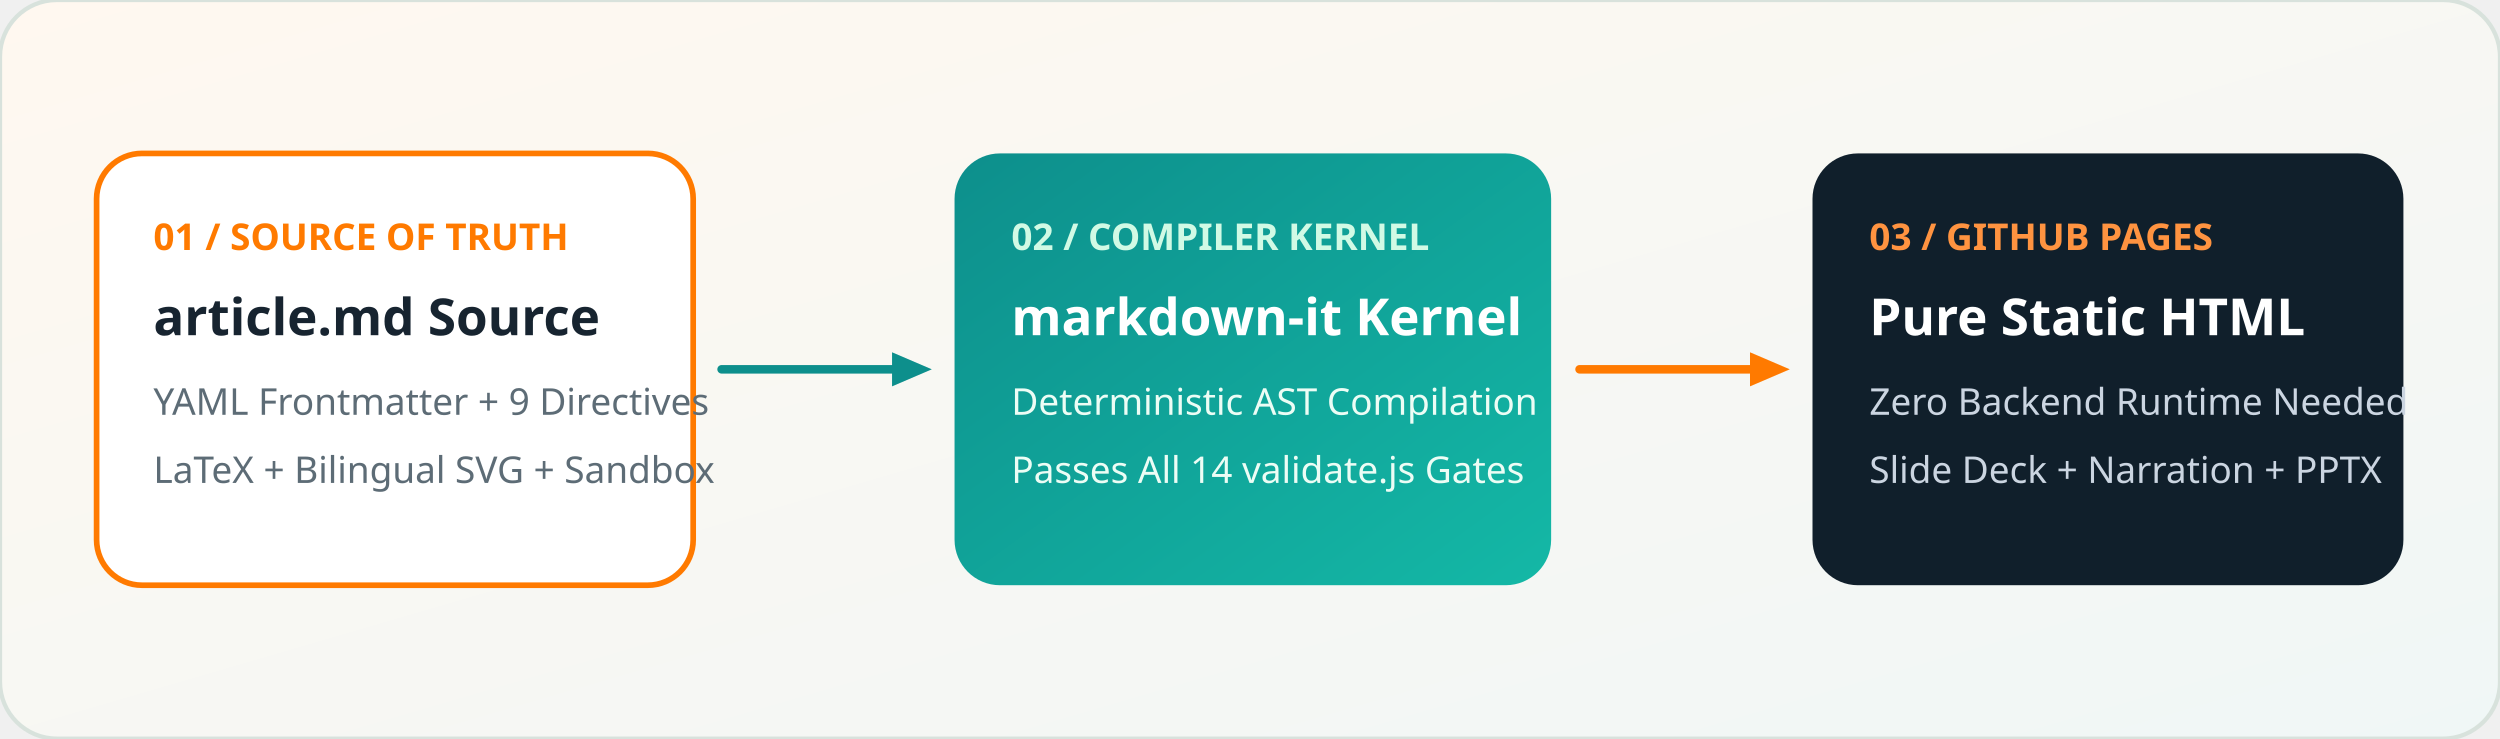
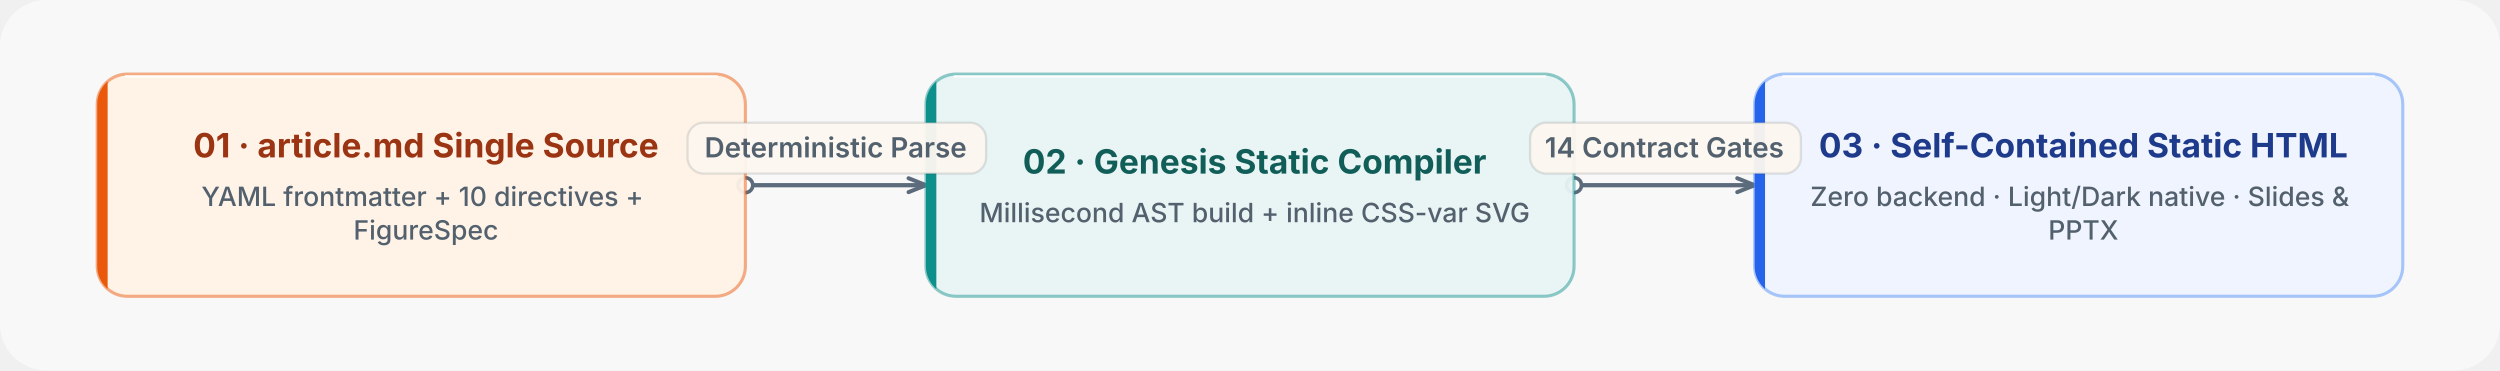
- <svg xmlns="http://www.w3.org/2000/svg" viewBox="0 0 880 260" role="img" aria-label="Genesis Pure Static Dual-Mode Compilation Pipeline Architecture">
+ <svg xmlns="http://www.w3.org/2000/svg" class="sr-figure-svg" viewBox="0 0 1080 160" role="img" aria-labelledby="genesis-pipeline-en-title genesis-pipeline-en-desc">
+   <style>:root{--fig-canvas-bg:#fcf8f2;--fig-group-bg-1:rgba(255,250,244,0.88);--fig-group-bg-2:rgba(244,248,252,0.88);--fig-group-bg-3:rgba(248,245,252,0.88);--fig-group-bg-4:rgba(243,250,248,0.88);--fig-group-border:rgba(23,36,48,0.12);--fig-group-divider:rgba(23,36,48,0.08);--fig-group-header-bg:rgba(23,36,48,0.03);--fig-node-bg:rgba(255,255,255,0.95);--fig-node-border:rgba(23,36,48,0.14);--fig-node-top-glow:rgba(255,255,255,0.9);--fig-text-strong:#172430;--fig-text-muted:#52616d;--fig-text-subtle:#64748b;--fig-edge-stroke:#5b6b7c;--fig-edge-muted:#8292a2;--fig-edge-label-bg:rgba(252,247,240,0.95);--fig-edge-label-border:rgba(23,36,48,0.12);--fig-port-fill:#ffffff;--fig-grid-line:rgba(23,36,48,0.09);--fig-axis-line:rgba(23,36,48,0.24);--fig-quadrant-tint:rgba(13,143,140,0.05);}@media (prefers-color-scheme: dark){:root{--fig-canvas-bg:#121820;--fig-group-bg-1:rgba(25,34,46,0.82);--fig-group-bg-2:rgba(21,30,42,0.82);--fig-group-bg-3:rgba(27,31,46,0.82);--fig-group-bg-4:rgba(20,34,39,0.82);--fig-group-border:rgba(255,255,255,0.11);--fig-group-divider:rgba(255,255,255,0.07);--fig-group-header-bg:rgba(255,255,255,0.03);--fig-node-bg:rgba(28,38,50,0.92);--fig-node-border:rgba(255,255,255,0.14);--fig-node-top-glow:rgba(255,255,255,0.18);--fig-text-strong:#f1f5f9;--fig-text-muted:#cbd5e1;--fig-text-subtle:#94a3b8;--fig-edge-stroke:#94a3b8;--fig-edge-muted:#64748b;--fig-edge-label-bg:rgba(15,21,29,0.94);--fig-edge-label-border:rgba(255,255,255,0.14);--fig-port-fill:#0f172a;--fig-grid-line:rgba(255,255,255,0.08);--fig-axis-line:rgba(255,255,255,0.24);--fig-quadrant-tint:rgba(45,212,191,0.07);--fig-role-accent-fill:rgba(255,122,0,0.15);--fig-role-accent-stroke:rgba(251,146,60,0.52);--fig-role-accent-bar:#fb923c;--fig-role-accent-text:#fed7aa;--fig-role-teal-fill:rgba(20,184,166,0.15);--fig-role-teal-stroke:rgba(45,212,191,0.5);--fig-role-teal-bar:#2dd4bf;--fig-role-teal-text:#99f6e4;--fig-role-blue-fill:rgba(59,130,246,0.15);--fig-role-blue-stroke:rgba(96,165,250,0.48);--fig-role-blue-bar:#60a5fa;--fig-role-blue-text:#bfdbfe;--fig-role-violet-fill:rgba(139,92,246,0.16);--fig-role-violet-stroke:rgba(167,139,250,0.48);--fig-role-violet-bar:#a78bfa;--fig-role-violet-text:#ddd6fe;--fig-role-amber-fill:rgba(245,158,11,0.15);--fig-role-amber-stroke:rgba(251,191,36,0.48);--fig-role-amber-bar:#fbbf24;--fig-role-amber-text:#fde68a;--fig-role-rose-fill:rgba(244,63,94,0.16);--fig-role-rose-stroke:rgba(251,113,133,0.54);--fig-role-rose-bar:#fb7185;--fig-role-rose-text:#fecdd3;--fig-role-slate-fill:rgba(148,163,184,0.12);--fig-role-slate-stroke:rgba(148,163,184,0.38);--fig-role-slate-bar:#94a3b8;--fig-role-slate-text:#e2e8f0;--fig-series-1:#fb923c;--fig-series-2:#2dd4bf;--fig-series-3:#60a5fa;--fig-series-4:#a78bfa;--fig-series-5:#fbbf24;--fig-series-6:#fb7185;}}</style>
  <defs>
-     <linearGradient id="bgGradEn" x1="0%" y1="0%" x2="100%" y2="100%">
-       <stop offset="0%" stop-color="#fff8f0" />
-       <stop offset="100%" stop-color="#f0f7f6" />
-     </linearGradient>
-     <linearGradient id="tealGradEn" x1="0%" y1="0%" x2="100%" y2="100%">
-       <stop offset="0%" stop-color="#0d8f8c" />
-       <stop offset="100%" stop-color="#14b8a6" />
-     </linearGradient>
+     <marker id="genesis-pipeline-en-arrow" markerWidth="10" markerHeight="10" refX="8.5" refY="4" orient="auto" markerUnits="userSpaceOnUse">
+       <path d="M1,1 L8.5,4 L1,7" fill="none" stroke="var(--fig-edge-stroke, #5b6b7c)" stroke-width="1.75" stroke-linecap="round" stroke-linejoin="round" />
+     </marker>
  </defs>
-   <rect width="880" height="260" rx="20" fill="url(#bgGradEn)" stroke="#d8e2dc" stroke-width="1.5" />
-   <g font-family="Space Grotesk, Noto Sans SC, sans-serif">
-     <rect x="34" y="54" width="210" height="152" rx="16" fill="#ffffff" stroke="#ff7a00" stroke-width="2" />
-     <text x="54" y="88" font-size="13" font-weight="700" fill="#ff7a00">01 / SOURCE OF TRUTH</text>
-     <text x="54" y="118" font-size="18" font-weight="800" fill="#172430">article.md Source</text>
-     <text x="54" y="146" font-size="13" fill="#5d6c76">YAML Frontmatter + 9 Directives</text>
-     <text x="54" y="170" font-size="13" fill="#5d6c76">LaTeX + Bilingual SVG + Sandbox</text>
-     <path d="M254 130 L314 130" stroke="#0d8f8c" stroke-width="3" stroke-linecap="round" />
-     <polygon points="314,124 328,130 314,136" fill="#0d8f8c" />
-     <rect x="336" y="54" width="210" height="152" rx="16" fill="url(#tealGradEn)" />
-     <text x="356" y="88" font-size="13" font-weight="700" fill="#d1fae5">02 / COMPILER KERNEL</text>
-     <text x="356" y="118" font-size="18" font-weight="800" fill="#ffffff">markdown-it Kernel</text>
-     <text x="356" y="146" font-size="13" fill="#ecfdf5">Deterministic AST Compilation</text>
-     <text x="356" y="170" font-size="13" fill="#ecfdf5">Passes All 14 validate.js Gates</text>
-     <path d="M556 130 L616 130" stroke="#ff7a00" stroke-width="3" stroke-linecap="round" />
-     <polygon points="616,124 630,130 616,136" fill="#ff7a00" />
-     <rect x="638" y="54" width="208" height="152" rx="16" fill="#101f2b" />
-     <text x="658" y="88" font-size="13" font-weight="700" fill="#ff9340">03 / GITHUB PAGES</text>
-     <text x="658" y="118" font-size="18" font-weight="800" fill="#ffffff">Pure Static HTML</text>
-     <text x="658" y="146" font-size="13" fill="#cbd5e1">Zero Backend Runtime Needed</text>
-     <text x="658" y="170" font-size="13" fill="#cbd5e1">Slide Deck + Narration + PPTX</text>
+   <rect width="100%" height="100%" rx="20" fill="var(--fig-canvas-bg, rgba(255, 255, 255, 0.56))" />
+   <g data-edge-id="edge-1">
+     <path d="M 322 80 L 400 80" fill="none" stroke="var(--fig-edge-stroke, #5b6b7c)" stroke-width="1.85" stroke-linecap="round" stroke-linejoin="round" marker-end="url(#genesis-pipeline-en-arrow)" />
+     <circle cx="322" cy="80" r="3.2" fill="var(--fig-port-fill, #ffffff)" stroke="var(--fig-edge-stroke, #5b6b7c)" stroke-width="1.6" />
+   </g>
+   <g data-edge-id="edge-2">
+     <path d="M 680 80 L 758 80" fill="none" stroke="var(--fig-edge-stroke, #5b6b7c)" stroke-width="1.85" stroke-linecap="round" stroke-linejoin="round" marker-end="url(#genesis-pipeline-en-arrow)" />
+     <circle cx="680" cy="80" r="3.2" fill="var(--fig-port-fill, #ffffff)" stroke="var(--fig-edge-stroke, #5b6b7c)" stroke-width="1.6" />
+   </g>
+   <g data-node-id="md-source">
+     <defs>
+       <clipPath id="genesis-pipeline-en-clip-md-source">
+         <rect x="42" y="32" width="280" height="96" rx="13" />
+       </clipPath>
+     </defs>
+     <rect x="42" y="32" width="280" height="96" rx="13" fill="var(--fig-node-bg, rgba(255,255,255,0.94))" />
+     <rect x="42" y="32" width="280" height="96" rx="13" fill="var(--fig-role-accent-fill, rgba(255, 122, 0, 0.09))" stroke="var(--fig-role-accent-stroke, rgba(234, 88, 12, 0.48))" stroke-width="1.35" />
+     <rect x="42" y="32" width="4.5" height="96" fill="var(--fig-role-accent-bar, #ea580c)" clip-path="url(#genesis-pipeline-en-clip-md-source)" />
+     <line x1="54" y1="33" x2="310" y2="33" stroke="var(--fig-node-top-glow, rgba(255,255,255,0.85))" stroke-width="1" />
+     <text x="184" font-family="Space Grotesk, Noto Sans SC, -apple-system, BlinkMacSystemFont, sans-serif" text-anchor="middle" font-size="14.5" font-weight="700" fill="var(--fig-role-accent-text, #9a3412)">
+       <tspan x="184" y="68">01 · article.md Single Source</tspan>
+     </text>
+     <text x="184" font-family="Space Grotesk, Noto Sans SC, -apple-system, BlinkMacSystemFont, sans-serif" text-anchor="middle" font-size="11.5" font-weight="500" fill="var(--fig-text-muted, #52616d)">
+       <tspan x="184" y="89">YAML frontmatter + 10 directives +</tspan>
+       <tspan x="184" y="103.5">FigureSpec</tspan>
+     </text>
+   </g>
+   <g data-node-id="compiler-kernel">
+     <defs>
+       <clipPath id="genesis-pipeline-en-clip-compiler-kernel">
+         <rect x="400" y="32" width="280" height="96" rx="13" />
+       </clipPath>
+     </defs>
+     <rect x="400" y="32" width="280" height="96" rx="13" fill="var(--fig-node-bg, rgba(255,255,255,0.94))" />
+     <rect x="400" y="32" width="280" height="96" rx="13" fill="var(--fig-role-teal-fill, rgba(13, 143, 140, 0.09))" stroke="var(--fig-role-teal-stroke, rgba(13, 143, 140, 0.46))" stroke-width="1.35" />
+     <rect x="400" y="32" width="4.5" height="96" fill="var(--fig-role-teal-bar, #0d8f8c)" clip-path="url(#genesis-pipeline-en-clip-compiler-kernel)" />
+     <line x1="412" y1="33" x2="668" y2="33" stroke="var(--fig-node-top-glow, rgba(255,255,255,0.85))" stroke-width="1" />
+     <text x="542" font-family="Space Grotesk, Noto Sans SC, -apple-system, BlinkMacSystemFont, sans-serif" text-anchor="middle" font-size="14.5" font-weight="700" fill="var(--fig-role-teal-text, #115e59)">
+       <tspan x="542" y="75">02 · Genesis Static Compiler</tspan>
+     </text>
+     <text x="542" font-family="Space Grotesk, Noto Sans SC, -apple-system, BlinkMacSystemFont, sans-serif" text-anchor="middle" font-size="11.5" font-weight="500" fill="var(--fig-text-muted, #52616d)">
+       <tspan x="542" y="96">Millisecond AST build + inline CSS-var SVG</tspan>
+     </text>
+   </g>
+   <g data-node-id="gh-pages">
+     <defs>
+       <clipPath id="genesis-pipeline-en-clip-gh-pages">
+         <rect x="758" y="32" width="280" height="96" rx="13" />
+       </clipPath>
+     </defs>
+     <rect x="758" y="32" width="280" height="96" rx="13" fill="var(--fig-node-bg, rgba(255,255,255,0.94))" />
+     <rect x="758" y="32" width="280" height="96" rx="13" fill="var(--fig-role-blue-fill, rgba(37, 99, 235, 0.07))" stroke="var(--fig-role-blue-stroke, rgba(59, 130, 246, 0.42))" stroke-width="1.35" />
+     <rect x="758" y="32" width="4.5" height="96" fill="var(--fig-role-blue-bar, #2563eb)" clip-path="url(#genesis-pipeline-en-clip-gh-pages)" />
+     <line x1="770" y1="33" x2="1026" y2="33" stroke="var(--fig-node-top-glow, rgba(255,255,255,0.85))" stroke-width="1" />
+     <text x="900" font-family="Space Grotesk, Noto Sans SC, -apple-system, BlinkMacSystemFont, sans-serif" text-anchor="middle" font-size="14.5" font-weight="700" fill="var(--fig-role-blue-text, #1e3a8a)">
+       <tspan x="900" y="68">03 · Self-Contained Static HTML</tspan>
+     </text>
+     <text x="900" font-family="Space Grotesk, Noto Sans SC, -apple-system, BlinkMacSystemFont, sans-serif" text-anchor="middle" font-size="11.5" font-weight="500" fill="var(--fig-text-muted, #52616d)">
+       <tspan x="900" y="89">Zero backend · Light/Dark native · Slides &amp;</tspan>
+       <tspan x="900" y="103.5">PPTX</tspan>
+     </text>
+   </g>
+   <g class="sr-edge-labels">
+     <g>
+       <rect x="297" y="53" width="129" height="22" rx="7" fill="var(--fig-edge-label-bg, rgba(252, 247, 240, 0.95))" stroke="var(--fig-edge-label-border, rgba(23, 36, 48, 0.12))" stroke-width="1" />
+       <text x="361" y="68" text-anchor="middle" font-family="Space Grotesk, Noto Sans SC, -apple-system, BlinkMacSystemFont, sans-serif" font-size="12" font-weight="600" fill="var(--fig-text-muted, #52616d)">Deterministic Parse</text>
+     </g>
+     <g>
+       <rect x="661" y="53" width="117" height="22" rx="7" fill="var(--fig-edge-label-bg, rgba(252, 247, 240, 0.95))" stroke="var(--fig-edge-label-border, rgba(23, 36, 48, 0.12))" stroke-width="1" />
+       <text x="719" y="68" text-anchor="middle" font-family="Space Grotesk, Noto Sans SC, -apple-system, BlinkMacSystemFont, sans-serif" font-size="12" font-weight="600" fill="var(--fig-text-muted, #52616d)">14 Contract Gates</text>
+     </g>
  </g>
</svg>
